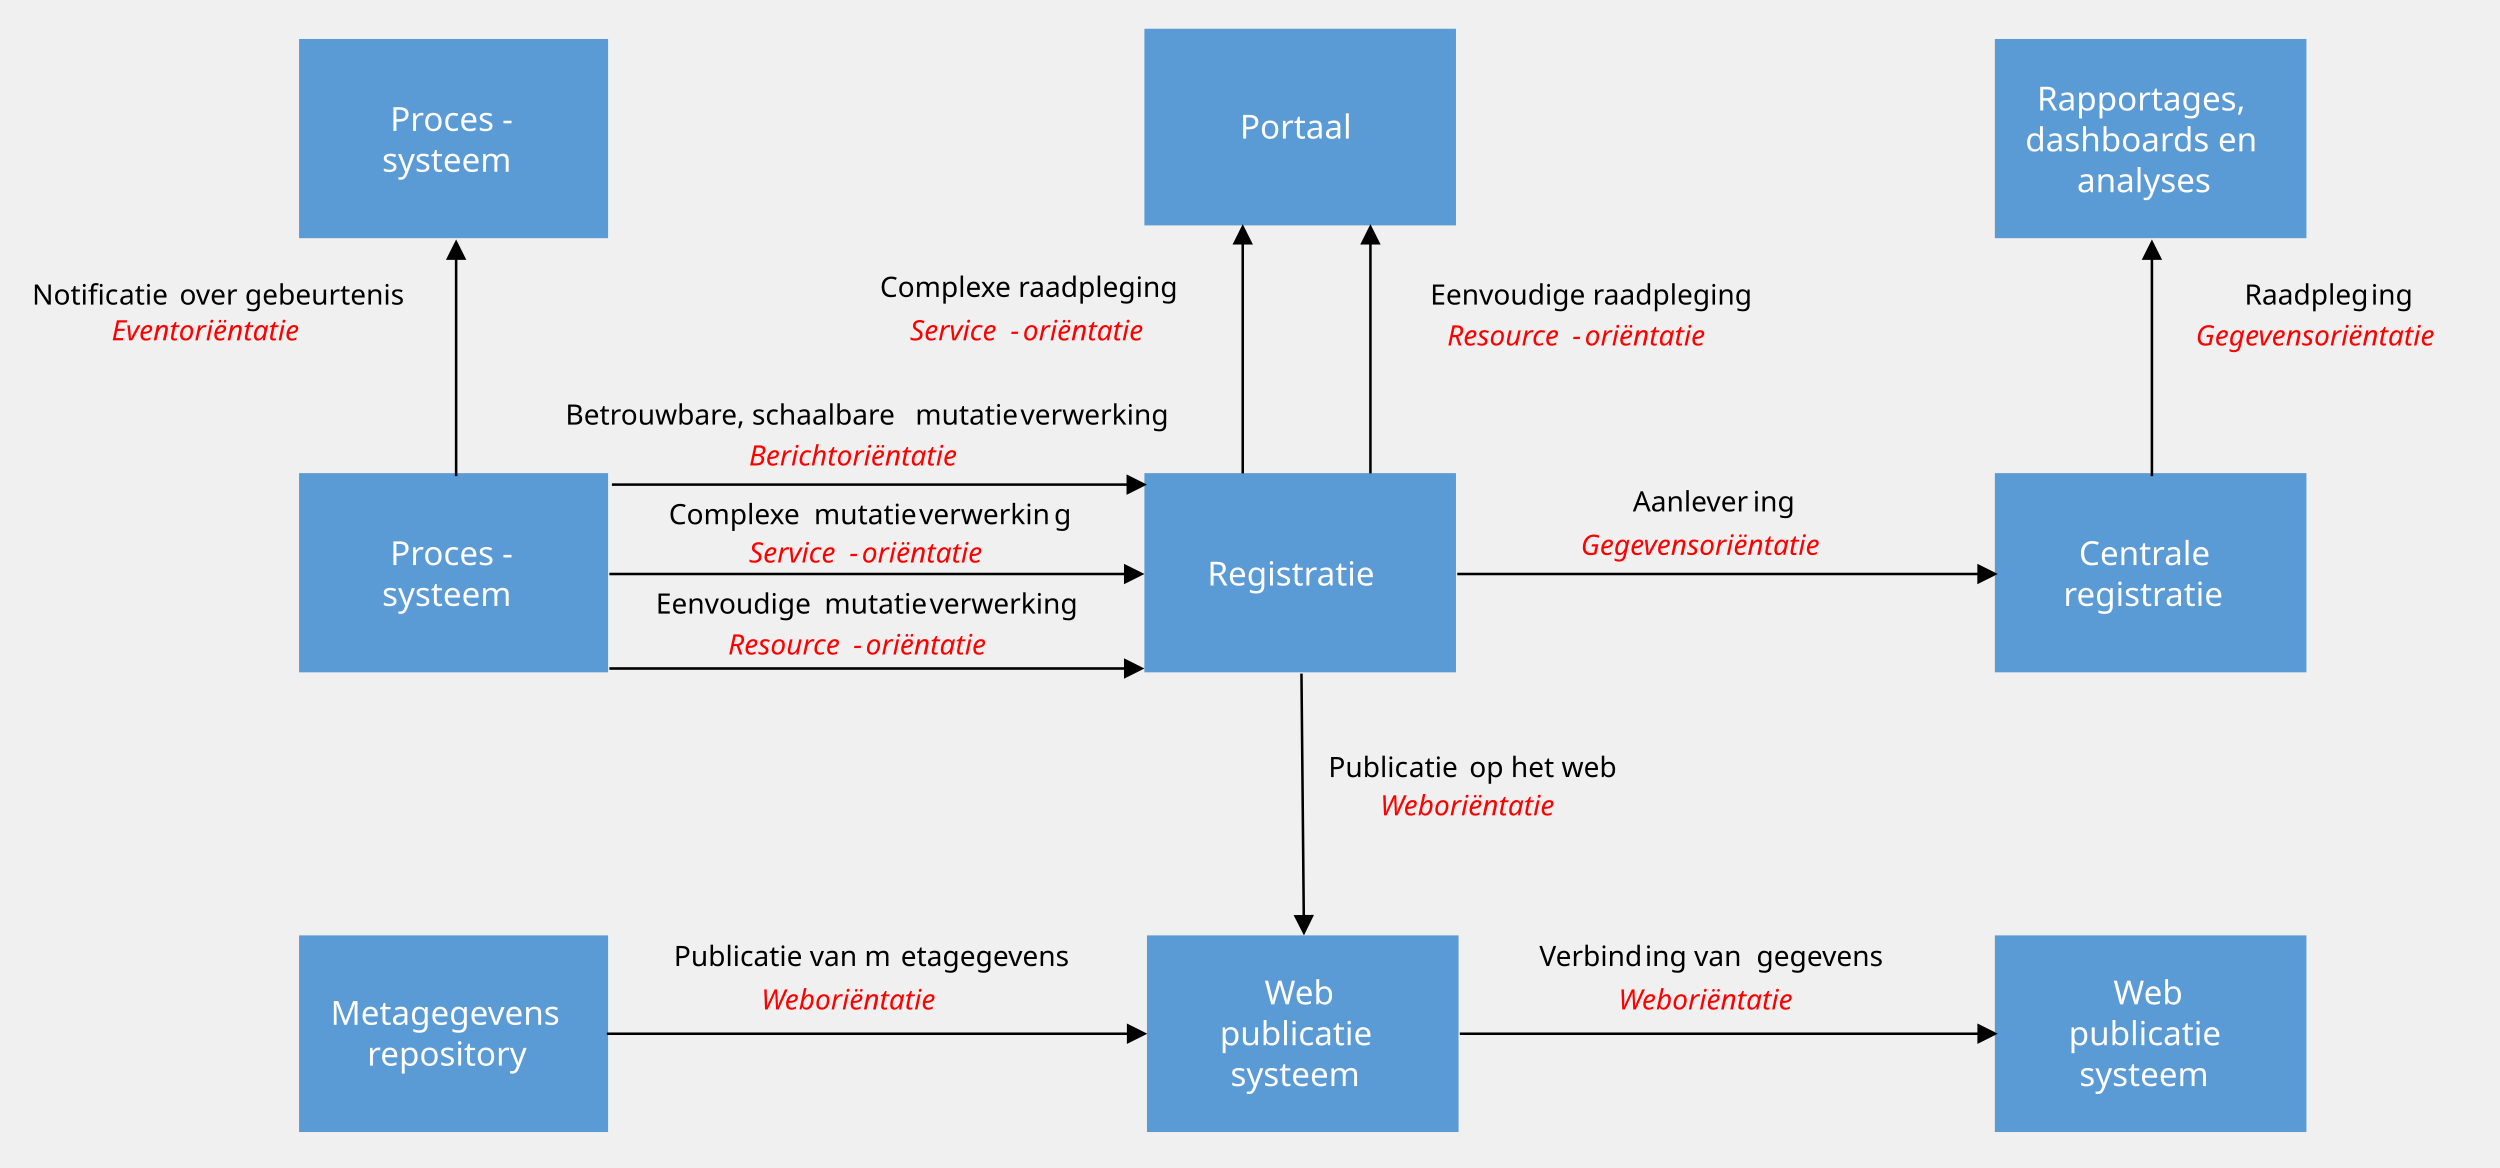
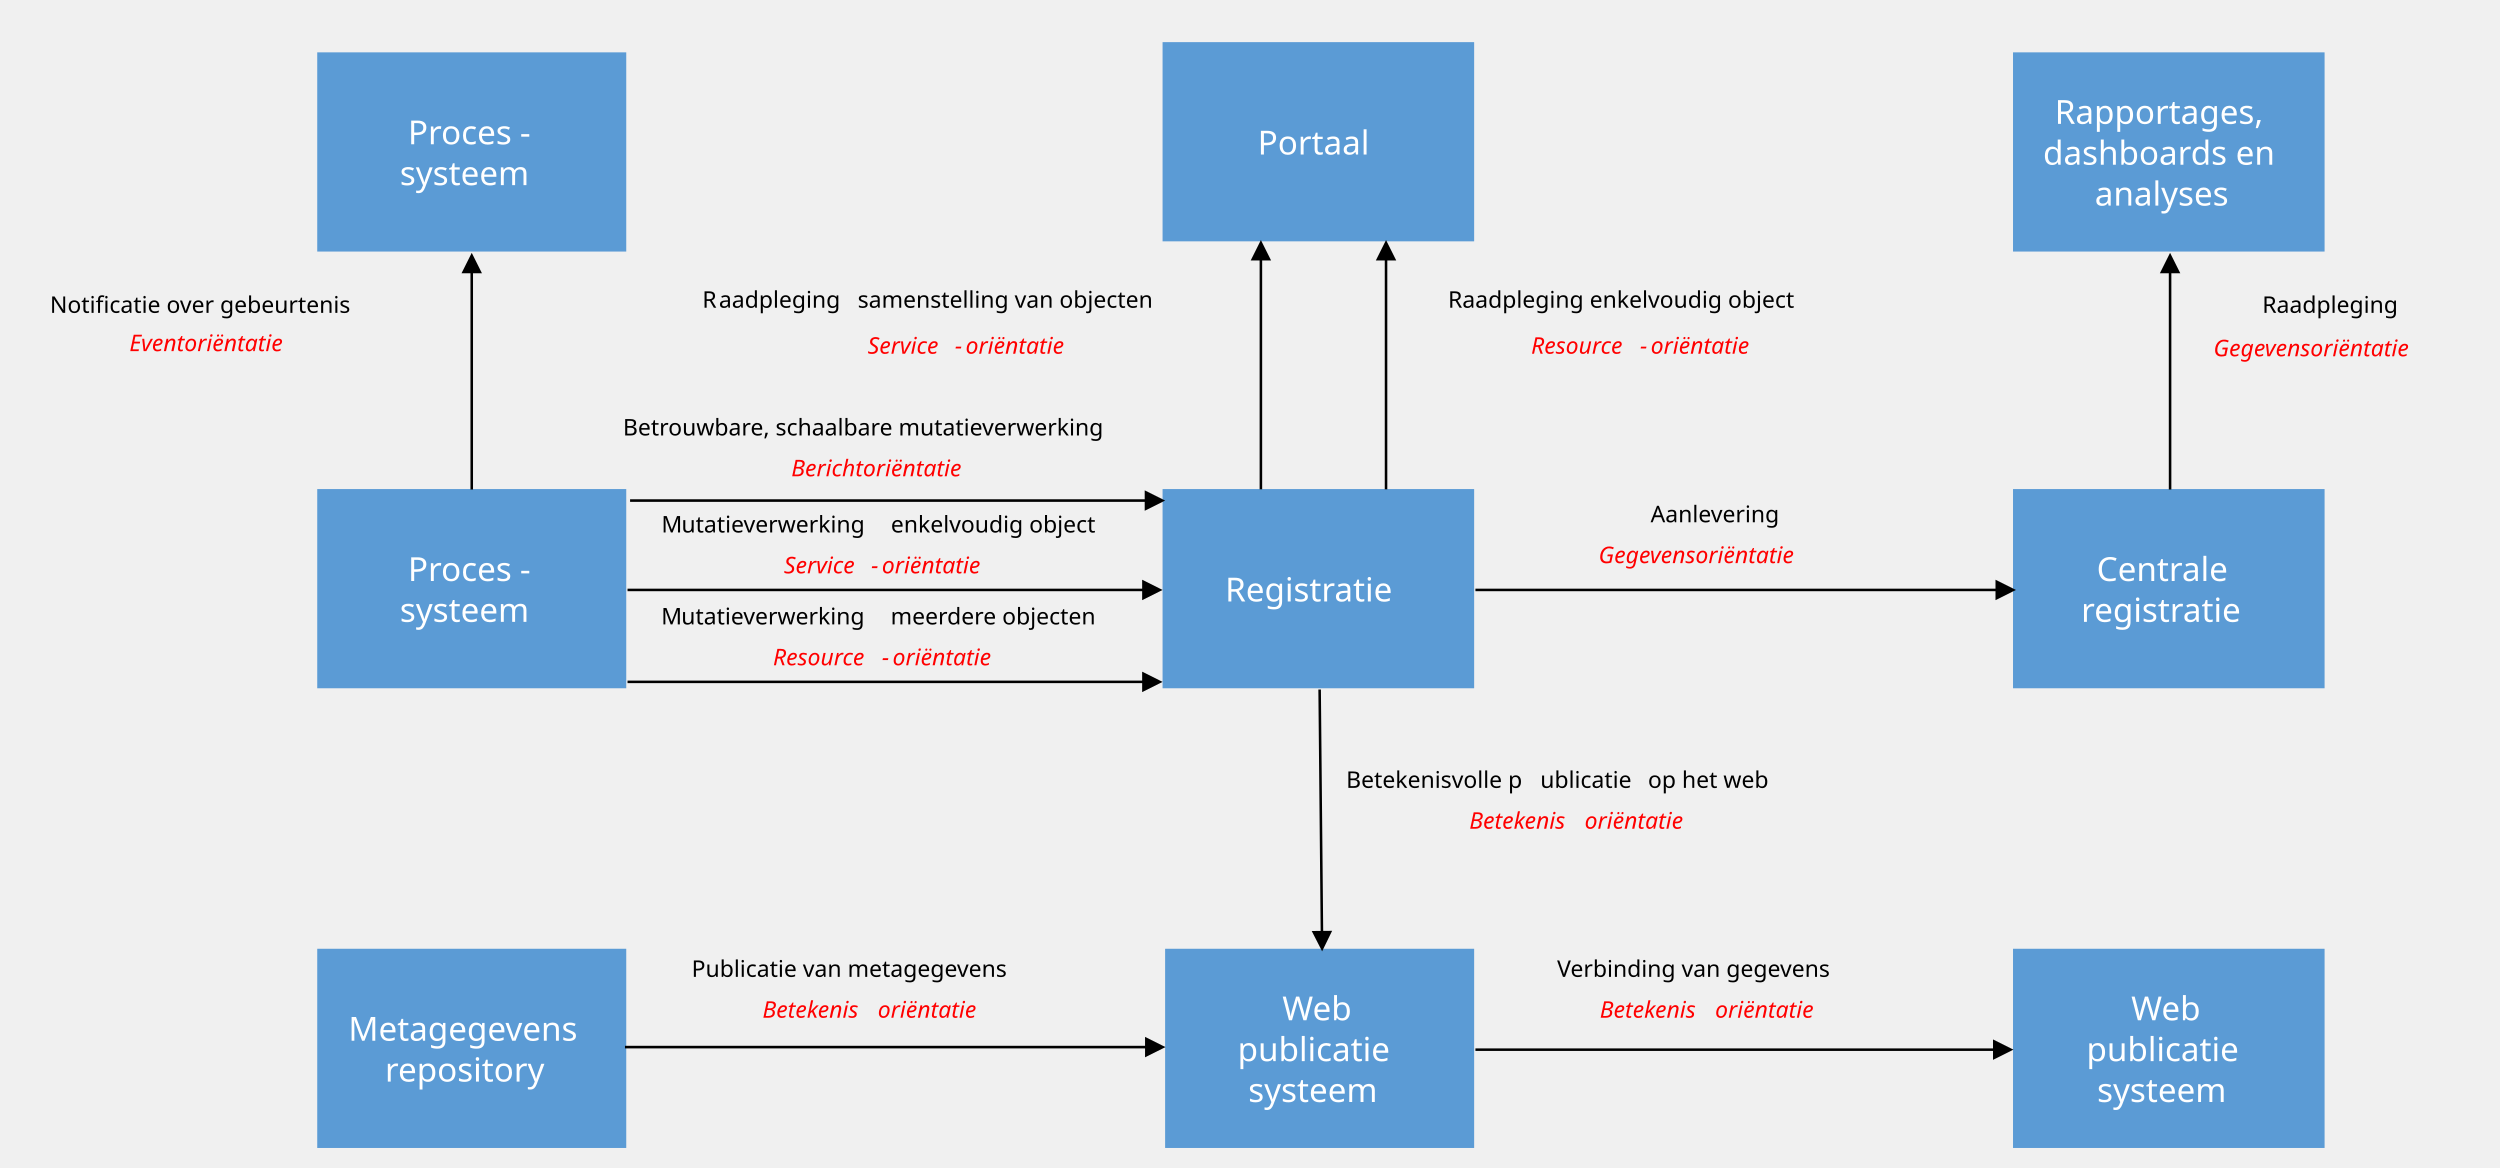
<svg xmlns="http://www.w3.org/2000/svg" width="259mm" height="121mm" viewBox="0 0 259 121" version="1.1" id="svg1">
  <defs id="defs1" />
  <g id="layer1">
-     <g transform="matrix(0.2645833,0,0,0.2645833,-30.66453,-49.93785)" id="g67">
-       <rect x="564" y="374" width="122" height="78" fill="#5b9bd5" id="rect1" />
-       <text fill="#ffffff" font-family="Verdana, Verdana_MSFontService, sans-serif" font-weight="400" font-size="13px" transform="translate(588.649,418)" id="text1">Registratie</text>
-       <rect x="897" y="374" width="122" height="78" fill="#5b9bd5" id="rect2" />
-       <text fill="#ffffff" font-family="Verdana, Verdana_MSFontService, sans-serif" font-weight="400" font-size="13px" transform="translate(929.917,410)" id="text2">Centrale</text>
-       <text fill="#ffffff" font-family="Verdana, Verdana_MSFontService, sans-serif" font-weight="400" font-size="13px" transform="translate(923.837,426)" id="text3">registratie</text>
-       <rect x="564" y="200" width="122" height="77" fill="#5b9bd5" id="rect3" />
-       <text fill="#ffffff" font-family="Verdana, Verdana_MSFontService, sans-serif" font-weight="400" font-size="13px" transform="translate(601.399,243)" id="text4">Portaal</text>
-       <rect x="233" y="374" width="121" height="78" fill="#5b9bd5" id="rect4" />
-       <text fill="#ffffff" font-family="Verdana, Verdana_MSFontService, sans-serif" font-weight="400" font-size="13px" transform="translate(268.681,410)" id="text5">Proces</text>
-       <text fill="#ffffff" font-family="Verdana, Verdana_MSFontService, sans-serif" font-weight="400" font-size="13px" transform="translate(312.515,410)" id="text6">-</text>
-       <text fill="#ffffff" font-family="Verdana, Verdana_MSFontService, sans-serif" font-weight="400" font-size="13px" transform="translate(265.515,426)" id="text7">systeem</text>
-       <path d="m 652,374.107 v -90.94 h 1 v 90.94 z m -3.5,-89.607 4,-8 4,8 z" id="path7" />
-       <text font-family="Verdana, Verdana_MSFontService, sans-serif" font-weight="400" font-size="11px" transform="translate(675.927,308)" id="text8">Eenvoudige raadpleging</text>
-       <rect x="233" y="204" width="121" height="78" fill="#5b9bd5" id="rect8" />
-       <text fill="#ffffff" font-family="Verdana, Verdana_MSFontService, sans-serif" font-weight="400" font-size="13px" transform="translate(268.681,240)" id="text9">Proces</text>
-       <text fill="#ffffff" font-family="Verdana, Verdana_MSFontService, sans-serif" font-weight="400" font-size="13px" transform="translate(312.515,240)" id="text10">-</text>
-       <text fill="#ffffff" font-family="Verdana, Verdana_MSFontService, sans-serif" font-weight="400" font-size="13px" transform="translate(265.515,256)" id="text11">systeem</text>
-       <path d="M 0.5,-5.66354e-7 0.5,86.02 h -1 L -0.5,5.66354e-7 Z M 4,84.687 l -4,8 -4,-8 z" transform="matrix(1,0,0,-1,294.5,375.187)" id="path11" />
-       <text font-family="Verdana, Verdana_MSFontService, sans-serif" font-weight="400" font-size="11px" transform="translate(128.49,308)" id="text12">Notific</text>
-       <text font-family="Verdana, Verdana_MSFontService, sans-serif" font-weight="400" font-size="11px" transform="translate(162.49,308)" id="text13">atie</text>
-       <text font-family="Verdana, Verdana_MSFontService, sans-serif" font-weight="400" font-size="11px" transform="translate(186.157,308)" id="text14">over gebeurtenis</text>
-       <path d="m 686.5,413 h 204.973 v 1 H 686.5 Z m 203.64,-3.5 8,4 -8,4 z" id="path14" />
-       <text font-family="Verdana, Verdana_MSFontService, sans-serif" font-weight="400" font-size="11px" transform="translate(755.241,389)" id="text15">Aanlever</text>
-       <text font-family="Verdana, Verdana_MSFontService, sans-serif" font-weight="400" font-size="11px" transform="translate(802.241,389)" id="text16">ing</text>
-       <text fill="#ff0000" font-family="Verdana, Verdana_MSFontService, sans-serif" font-style="italic" font-weight="400" font-size="11px" transform="translate(159.568,322)" id="text17">Eventoriëntatie</text>
-       <text fill="#ff0000" font-family="Verdana, Verdana_MSFontService, sans-serif" font-style="italic" font-weight="400" font-size="11px" transform="translate(734.877,406)" id="text18">Gegevensoriëntatie</text>
-       <text fill="#ff0000" font-family="Verdana, Verdana_MSFontService, sans-serif" font-style="italic" font-weight="400" font-size="11px" transform="translate(682.557,324)" id="text19">Resource</text>
-       <text fill="#ff0000" font-family="Verdana, Verdana_MSFontService, sans-serif" font-style="italic" font-weight="400" font-size="11px" transform="translate(731.557,324)" id="text20">-</text>
-       <text fill="#ff0000" font-family="Verdana, Verdana_MSFontService, sans-serif" font-style="italic" font-weight="400" font-size="11px" transform="translate(736.391,324)" id="text21">oriëntatie</text>
-       <rect x="565" y="555" width="122" height="77" fill="#5b9bd5" id="rect21" />
-       <text fill="#ffffff" font-family="Verdana, Verdana_MSFontService, sans-serif" font-weight="400" font-size="13px" transform="translate(611.04,582)" id="text22">Web</text>
-       <text fill="#ffffff" font-family="Verdana, Verdana_MSFontService, sans-serif" font-weight="400" font-size="13px" transform="translate(593.54,598)" id="text23">publicatie</text>
-       <text fill="#ffffff" font-family="Verdana, Verdana_MSFontService, sans-serif" font-weight="400" font-size="13px" transform="translate(597.707,614)" id="text24">systeem</text>
-       <path d="m 355.5,378 h 202.837 v 1 H 355.5 Z m 201.504,-3.5 8,4 -8,4 z" id="path24" />
-       <text font-family="Verdana, Verdana_MSFontService, sans-serif" font-weight="400" font-size="11px" transform="translate(337.296,355)" id="text25">Betrouwbare, schaalbare</text>
-       <text font-family="Verdana, Verdana_MSFontService, sans-serif" font-weight="400" font-size="11px" transform="translate(474.296,355)" id="text26">mutatie</text>
-       <text font-family="Verdana, Verdana_MSFontService, sans-serif" font-weight="400" font-size="11px" transform="translate(515.463,355)" id="text27">verwerking</text>
-       <text fill="#ff0000" font-family="Verdana, Verdana_MSFontService, sans-serif" font-style="italic" font-weight="400" font-size="11px" transform="translate(409.158,371)" id="text28">Berichtoriëntatie</text>
-       <text font-family="Verdana, Verdana_MSFontService, sans-serif" font-weight="400" font-size="11px" transform="translate(460.442,305)" id="text29">Complexe raadpleging</text>
-       <text fill="#ff0000" font-family="Verdana, Verdana_MSFontService, sans-serif" font-style="italic" font-weight="400" font-size="11px" transform="translate(472.216,322)" id="text30">Service</text>
-       <text fill="#ff0000" font-family="Verdana, Verdana_MSFontService, sans-serif" font-style="italic" font-weight="400" font-size="11px" transform="translate(511.549,322)" id="text31">-</text>
-       <text fill="#ff0000" font-family="Verdana, Verdana_MSFontService, sans-serif" font-style="italic" font-weight="400" font-size="11px" transform="translate(516.383,322)" id="text32">oriëntatie</text>
-       <rect x="233" y="555" width="121" height="77" fill="#5b9bd5" id="rect32" />
-       <text fill="#ffffff" font-family="Verdana, Verdana_MSFontService, sans-serif" font-weight="400" font-size="13px" transform="translate(245.348,590)" id="text33">Metagegevens</text>
-       <text fill="#ffffff" font-family="Verdana, Verdana_MSFontService, sans-serif" font-weight="400" font-size="13px" transform="translate(259.681,606)" id="text34">repository</text>
-       <text font-family="Verdana, Verdana_MSFontService, sans-serif" font-weight="400" font-size="11px" transform="translate(379.748,567)" id="text35">Publicatie van m</text>
-       <text font-family="Verdana, Verdana_MSFontService, sans-serif" font-weight="400" font-size="11px" transform="translate(468.581,567)" id="text36">etagegevens</text>
-       <text fill="#ff0000" font-family="Verdana, Verdana_MSFontService, sans-serif" font-style="italic" font-weight="400" font-size="11px" transform="translate(413.956,584)" id="text37">Weboriëntatie</text>
-       <path d="m 602,374.107 v -90.94 h 1 v 90.94 z m -3.5,-89.607 4,-8 4,8 z" id="path37" />
-       <path d="m 353.5,593 h 204.973 v 1 H 353.5 Z m 203.64,-3.5 8,4 -8,4 z" id="path38" />
-       <text font-family="Verdana, Verdana_MSFontService, sans-serif" font-weight="400" font-size="11px" transform="translate(372.695,429)" id="text38">Eenvoudige</text>
-       <text font-family="Verdana, Verdana_MSFontService, sans-serif" font-weight="400" font-size="11px" transform="translate(438.695,429)" id="text39">mutatie</text>
-       <text font-family="Verdana, Verdana_MSFontService, sans-serif" font-weight="400" font-size="11px" transform="translate(479.862,429)" id="text40">verwerking</text>
-       <text fill="#ff0000" font-family="Verdana, Verdana_MSFontService, sans-serif" font-style="italic" font-weight="400" font-size="11px" transform="translate(400.996,445)" id="text41">Resource</text>
-       <text fill="#ff0000" font-family="Verdana, Verdana_MSFontService, sans-serif" font-style="italic" font-weight="400" font-size="11px" transform="translate(449.996,445)" id="text42">-</text>
-       <text fill="#ff0000" font-family="Verdana, Verdana_MSFontService, sans-serif" font-style="italic" font-weight="400" font-size="11px" transform="translate(454.829,445)" id="text43">oriëntatie</text>
-       <path d="m 354.5,450 h 202.837 v 1 H 354.5 Z m 201.504,-3.5 8,4 -8,4 z" id="path43" />
-       <rect x="897" y="204" width="122" height="78" fill="#5b9bd5" id="rect43" />
-       <text fill="#ffffff" font-family="Verdana, Verdana_MSFontService, sans-serif" font-weight="400" font-size="13px" transform="translate(913.507,232)" id="text44">Rapportages,</text>
-       <text fill="#ffffff" font-family="Verdana, Verdana_MSFontService, sans-serif" font-weight="400" font-size="13px" transform="translate(908.92,248)" id="text45">dashboards en</text>
-       <text fill="#ffffff" font-family="Verdana, Verdana_MSFontService, sans-serif" font-weight="400" font-size="13px" transform="translate(929.173,264)" id="text46">analyses</text>
-       <path d="M 0.5,-5.66354e-7 0.5,86.02 h -1 L -0.5,5.66354e-7 Z M 4,84.687 l -4,8 -4,-8 z" transform="matrix(1,0,0,-1,958.5,375.187)" id="path46" />
-       <text font-family="Verdana, Verdana_MSFontService, sans-serif" font-weight="400" font-size="11px" transform="translate(994.75,308)" id="text47">Raadpleg</text>
-       <text font-family="Verdana, Verdana_MSFontService, sans-serif" font-weight="400" font-size="11px" transform="translate(1044.25,308)" id="text48">ing</text>
-       <text fill="#ff0000" font-family="Verdana, Verdana_MSFontService, sans-serif" font-style="italic" font-weight="400" font-size="11px" transform="translate(975.649,324)" id="text49">Gegevensoriëntatie</text>
-       <text font-family="Verdana, Verdana_MSFontService, sans-serif" font-weight="400" font-size="11px" transform="translate(377.771,394)" id="text50">Complexe</text>
-       <text font-family="Verdana, Verdana_MSFontService, sans-serif" font-weight="400" font-size="11px" transform="translate(434.604,394)" id="text51">mutatie</text>
-       <text font-family="Verdana, Verdana_MSFontService, sans-serif" font-weight="400" font-size="11px" transform="translate(475.771,394)" id="text52">verwerkin</text>
-       <text font-family="Verdana, Verdana_MSFontService, sans-serif" font-weight="400" font-size="11px" transform="translate(528.604,394)" id="text53">g</text>
-       <text fill="#ff0000" font-family="Verdana, Verdana_MSFontService, sans-serif" font-style="italic" font-weight="400" font-size="11px" transform="translate(409.158,409)" id="text54">Service</text>
-       <text fill="#ff0000" font-family="Verdana, Verdana_MSFontService, sans-serif" font-style="italic" font-weight="400" font-size="11px" transform="translate(448.491,409)" id="text55">-</text>
-       <text fill="#ff0000" font-family="Verdana, Verdana_MSFontService, sans-serif" font-style="italic" font-weight="400" font-size="11px" transform="translate(453.325,409)" id="text56">oriëntatie</text>
-       <path d="m 354.5,413 h 202.837 v 1 H 354.5 Z m 201.504,-3.5 8,4 -8,4 z" id="path56" />
-       <path d="m 626,452.495 0.911,95.839 -1,0.01 L 625,452.505 Z m 4.398,94.473 -3.923,8.038 -4.076,-7.962 z" id="path57" />
-       <text fill="#ff0000" font-family="Verdana, Verdana_MSFontService, sans-serif" font-style="italic" font-weight="400" font-size="11px" transform="translate(656.318,508)" id="text57">Weboriëntatie</text>
-       <text font-family="Verdana, Verdana_MSFontService, sans-serif" font-weight="400" font-size="11px" transform="translate(636.034,493)" id="text58">Public</text>
-       <text font-family="Verdana, Verdana_MSFontService, sans-serif" font-weight="400" font-size="11px" transform="translate(667.534,493)" id="text59">atie</text>
-       <text font-family="Verdana, Verdana_MSFontService, sans-serif" font-weight="400" font-size="11px" transform="translate(691.201,493)" id="text60">op het web</text>
-       <rect x="897" y="555" width="122" height="77" fill="#5b9bd5" id="rect60" />
-       <text fill="#ffffff" font-family="Verdana, Verdana_MSFontService, sans-serif" font-weight="400" font-size="13px" transform="translate(943.42,582)" id="text61">Web</text>
-       <text fill="#ffffff" font-family="Verdana, Verdana_MSFontService, sans-serif" font-weight="400" font-size="13px" transform="translate(925.92,598)" id="text62">publicatie</text>
-       <text fill="#ffffff" font-family="Verdana, Verdana_MSFontService, sans-serif" font-weight="400" font-size="13px" transform="translate(930.086,614)" id="text63">systeem</text>
-       <path d="m 687.5,593 h 203.999 v 1 H 687.5 Z m 202.665,-3.5 8,4 -8,4 z" id="path63" />
-       <text fill="#ff0000" font-family="Verdana, Verdana_MSFontService, sans-serif" font-style="italic" font-weight="400" font-size="11px" transform="translate(749.603,584)" id="text64">Weboriëntatie</text>
-       <text font-family="Verdana, Verdana_MSFontService, sans-serif" font-weight="400" font-size="11px" transform="translate(718.637,567)" id="text65">Verbind</text>
-       <text font-family="Verdana, Verdana_MSFontService, sans-serif" font-weight="400" font-size="11px" transform="translate(759.97,567)" id="text66">ing van</text>
-       <text font-family="Verdana, Verdana_MSFontService, sans-serif" font-weight="400" font-size="11px" transform="translate(803.637,567)" id="text67">gegevens</text>
+     <g transform="matrix(0.2645833,0,0,0.2645833,-29.04749,-51.7264)" id="g62">
+       <rect x="565" y="387" width="122" height="78" fill="#5b9bd5" id="rect1" />
+       <text fill="#ffffff" font-family="Verdana, Verdana_MSFontService, sans-serif" font-weight="400" font-size="13px" transform="translate(589.495,431)" id="text1">Registratie</text>
+       <rect x="898" y="387" width="122" height="78" fill="#5b9bd5" id="rect2" />
+       <text fill="#ffffff" font-family="Verdana, Verdana_MSFontService, sans-serif" font-weight="400" font-size="13px" transform="translate(930.762,423)" id="text2">Centrale</text>
+       <text fill="#ffffff" font-family="Verdana, Verdana_MSFontService, sans-serif" font-weight="400" font-size="13px" transform="translate(924.682,439)" id="text3">registratie</text>
+       <rect x="565" y="212" width="122" height="78" fill="#5b9bd5" id="rect3" />
+       <text fill="#ffffff" font-family="Verdana, Verdana_MSFontService, sans-serif" font-weight="400" font-size="13px" transform="translate(602.245,256)" id="text4">Portaal</text>
+       <rect x="234" y="387" width="121" height="78" fill="#5b9bd5" id="rect4" />
+       <text fill="#ffffff" font-family="Verdana, Verdana_MSFontService, sans-serif" font-weight="400" font-size="13px" transform="translate(269.527,423)" id="text5">Proces</text>
+       <text fill="#ffffff" font-family="Verdana, Verdana_MSFontService, sans-serif" font-weight="400" font-size="13px" transform="translate(313.36,423)" id="text6">-</text>
+       <text fill="#ffffff" font-family="Verdana, Verdana_MSFontService, sans-serif" font-weight="400" font-size="13px" transform="translate(266.36,439)" id="text7">systeem</text>
+       <path d="m 652,387.107 v -90.94 h 1 v 90.94 z m -3.5,-89.607 4,-8 4,8 z" id="path7" />
+       <text font-family="Verdana, Verdana_MSFontService, sans-serif" font-weight="400" font-size="9px" transform="translate(676.772,316)" id="text8">Raadpleging enkelvoudig object</text>
+       <rect x="234" y="216" width="121" height="78" fill="#5b9bd5" id="rect8" />
+       <text fill="#ffffff" font-family="Verdana, Verdana_MSFontService, sans-serif" font-weight="400" font-size="13px" transform="translate(269.527,252)" id="text9">Proces</text>
+       <text fill="#ffffff" font-family="Verdana, Verdana_MSFontService, sans-serif" font-weight="400" font-size="13px" transform="translate(313.36,252)" id="text10">-</text>
+       <text fill="#ffffff" font-family="Verdana, Verdana_MSFontService, sans-serif" font-weight="400" font-size="13px" transform="translate(266.36,268)" id="text11">systeem</text>
+       <path d="M 0.5,-5.66354e-7 0.5,86.02 h -1 L -0.5,5.66354e-7 Z M 4,84.687 l -4,8 -4,-8 z" transform="matrix(1,0,0,-1,294.5,387.187)" id="path11" />
+       <text font-family="Verdana, Verdana_MSFontService, sans-serif" font-weight="400" font-size="9px" transform="translate(129.336,318)" id="text12">Notificatie over gebeurtenis</text>
+       <path d="m 687.5,426 h 204.973 v 1 H 687.5 Z m 203.64,-3.5 8,4 -8,4 z" id="path12" />
+       <text font-family="Verdana, Verdana_MSFontService, sans-serif" font-weight="400" font-size="9px" transform="translate(756.087,400)" id="text13">Aanlevering</text>
+       <text fill="#ff0000" font-family="Verdana, Verdana_MSFontService, sans-serif" font-style="italic" font-weight="400" font-size="9px" transform="translate(160.414,333)" id="text14">Eventoriëntatie</text>
+       <text fill="#ff0000" font-family="Verdana, Verdana_MSFontService, sans-serif" font-style="italic" font-weight="400" font-size="9px" transform="translate(735.723,416)" id="text15">Gegevensoriëntatie</text>
+       <text fill="#ff0000" font-family="Verdana, Verdana_MSFontService, sans-serif" font-style="italic" font-weight="400" font-size="9px" transform="translate(709.292,334)" id="text16">Resource</text>
+       <text fill="#ff0000" font-family="Verdana, Verdana_MSFontService, sans-serif" font-style="italic" font-weight="400" font-size="9px" transform="translate(751.958,334)" id="text17">-</text>
+       <text fill="#ff0000" font-family="Verdana, Verdana_MSFontService, sans-serif" font-style="italic" font-weight="400" font-size="9px" transform="translate(756.125,334)" id="text18">oriëntatie</text>
+       <rect x="566" y="567" width="121" height="78" fill="#5b9bd5" id="rect18" />
+       <text fill="#ffffff" font-family="Verdana, Verdana_MSFontService, sans-serif" font-weight="400" font-size="13px" transform="translate(611.886,595)" id="text19">Web</text>
+       <text fill="#ffffff" font-family="Verdana, Verdana_MSFontService, sans-serif" font-weight="400" font-size="13px" transform="translate(594.386,611)" id="text20">publicatie</text>
+       <text fill="#ffffff" font-family="Verdana, Verdana_MSFontService, sans-serif" font-weight="400" font-size="13px" transform="translate(598.553,627)" id="text21">systeem</text>
+       <path d="m 356.5,391 h 202.837 v 1 H 356.5 Z m 201.504,-3.5 8,4 -8,4 z" id="path21" />
+       <text font-family="Verdana, Verdana_MSFontService, sans-serif" font-weight="400" font-size="9px" transform="translate(353.709,366)" id="text22">Betrouwbare, schaalbare mutatieverwerking</text>
+       <text fill="#ff0000" font-family="Verdana, Verdana_MSFontService, sans-serif" font-style="italic" font-weight="400" font-size="9px" transform="translate(419.596,382)" id="text23">Berichtoriëntatie</text>
+       <text font-family="Verdana, Verdana_MSFontService, sans-serif" font-weight="400" font-size="9px" transform="translate(384.785,316)" id="text24">R</text>
+       <text font-family="Verdana, Verdana_MSFontService, sans-serif" font-weight="400" font-size="9px" transform="translate(391.285,316)" id="text25">aadpleging</text>
+       <text font-family="Verdana, Verdana_MSFontService, sans-serif" font-weight="400" font-size="9px" transform="translate(445.619,316)" id="text26">samenstelling van objecten</text>
+       <text fill="#ff0000" font-family="Verdana, Verdana_MSFontService, sans-serif" font-style="italic" font-weight="400" font-size="9px" transform="translate(449.525,334)" id="text27">Service</text>
+       <text fill="#ff0000" font-family="Verdana, Verdana_MSFontService, sans-serif" font-style="italic" font-weight="400" font-size="9px" transform="translate(483.692,334)" id="text28">-</text>
+       <text fill="#ff0000" font-family="Verdana, Verdana_MSFontService, sans-serif" font-style="italic" font-weight="400" font-size="9px" transform="translate(487.858,334)" id="text29">oriëntatie</text>
+       <rect x="234" y="567" width="121" height="78" fill="#5b9bd5" id="rect29" />
+       <text fill="#ffffff" font-family="Verdana, Verdana_MSFontService, sans-serif" font-weight="400" font-size="13px" transform="translate(246.194,603)" id="text30">Metagegevens</text>
+       <text fill="#ffffff" font-family="Verdana, Verdana_MSFontService, sans-serif" font-weight="400" font-size="13px" transform="translate(260.527,619)" id="text31">repository</text>
+       <text font-family="Verdana, Verdana_MSFontService, sans-serif" font-weight="400" font-size="9px" transform="translate(380.594,578)" id="text32">Publicatie van metagegevens</text>
+       <text fill="#ff0000" font-family="Verdana, Verdana_MSFontService, sans-serif" font-style="italic" font-weight="400" font-size="9px" transform="translate(408.316,594)" id="text33">Betekenis</text>
+       <text fill="#ff0000" font-family="Verdana, Verdana_MSFontService, sans-serif" font-style="italic" font-weight="400" font-size="9px" transform="translate(453.482,594)" id="text34">oriëntatie</text>
+       <path d="m 603,387.107 v -90.94 h 1 v 90.94 z m -3.5,-89.607 4,-8 4,8 z" id="path34" />
+       <path d="m 354.5,605 h 204.973 v 1 H 354.5 Z m 203.64,-3.5 8,4 -8,4 z" id="path35" />
+       <text font-family="Verdana, Verdana_MSFontService, sans-serif" font-weight="400" font-size="9px" transform="translate(368.687,440)" id="text35">M</text>
+       <text font-family="Verdana, Verdana_MSFontService, sans-serif" font-weight="400" font-size="9px" transform="translate(376.521,440)" id="text36">utatieverwerking</text>
+       <text font-family="Verdana, Verdana_MSFontService, sans-serif" font-weight="400" font-size="9px" transform="translate(458.521,440)" id="text37">meerdere objecten</text>
+       <text fill="#ff0000" font-family="Verdana, Verdana_MSFontService, sans-serif" font-style="italic" font-weight="400" font-size="9px" transform="translate(412.444,456)" id="text38">Resource</text>
+       <text fill="#ff0000" font-family="Verdana, Verdana_MSFontService, sans-serif" font-style="italic" font-weight="400" font-size="9px" transform="translate(455.111,456)" id="text39">-</text>
+       <text fill="#ff0000" font-family="Verdana, Verdana_MSFontService, sans-serif" font-style="italic" font-weight="400" font-size="9px" transform="translate(459.277,456)" id="text40">oriëntatie</text>
+       <path d="m 355.5,462 h 202.837 v 1 H 355.5 Z m 201.504,-3.5 8,4 -8,4 z" id="path40" />
+       <rect x="898" y="216" width="122" height="78" fill="#5b9bd5" id="rect40" />
+       <text fill="#ffffff" font-family="Verdana, Verdana_MSFontService, sans-serif" font-weight="400" font-size="13px" transform="translate(914.352,244)" id="text41">Rapportages,</text>
+       <text fill="#ffffff" font-family="Verdana, Verdana_MSFontService, sans-serif" font-weight="400" font-size="13px" transform="translate(909.766,260)" id="text42">dashboards en</text>
+       <text fill="#ffffff" font-family="Verdana, Verdana_MSFontService, sans-serif" font-weight="400" font-size="13px" transform="translate(930.019,276)" id="text43">analyses</text>
+       <path d="M 0.5,-5.66354e-7 0.5,86.02 h -1 L -0.5,5.66354e-7 Z M 4,84.687 l -4,8 -4,-8 z" transform="matrix(1,0,0,-1,959.5,387.187)" id="path43" />
+       <text font-family="Verdana, Verdana_MSFontService, sans-serif" font-weight="400" font-size="9px" transform="translate(995.596,318)" id="text44">Raadpleging</text>
+       <text fill="#ff0000" font-family="Verdana, Verdana_MSFontService, sans-serif" font-style="italic" font-weight="400" font-size="9px" transform="translate(976.495,335)" id="text45">Gegevensoriëntatie</text>
+       <text font-family="Verdana, Verdana_MSFontService, sans-serif" font-weight="400" font-size="9px" transform="translate(368.772,404)" id="text46">M</text>
+       <text font-family="Verdana, Verdana_MSFontService, sans-serif" font-weight="400" font-size="9px" transform="translate(376.605,404)" id="text47">utatieverwerking</text>
+       <text font-family="Verdana, Verdana_MSFontService, sans-serif" font-weight="400" font-size="9px" transform="translate(458.605,404)" id="text48">enkelvoudig object</text>
+       <text fill="#ff0000" font-family="Verdana, Verdana_MSFontService, sans-serif" font-style="italic" font-weight="400" font-size="9px" transform="translate(416.735,420)" id="text49">Service</text>
+       <text fill="#ff0000" font-family="Verdana, Verdana_MSFontService, sans-serif" font-style="italic" font-weight="400" font-size="9px" transform="translate(450.902,420)" id="text50">-</text>
+       <text fill="#ff0000" font-family="Verdana, Verdana_MSFontService, sans-serif" font-style="italic" font-weight="400" font-size="9px" transform="translate(455.069,420)" id="text51">oriëntatie</text>
+       <path d="m 355.5,426 h 202.837 v 1 H 355.5 Z m 201.504,-3.5 8,4 -8,4 z" id="path51" />
+       <path d="m 627,465.495 0.911,95.839 -1,0.01 L 626,465.505 Z m 4.398,94.473 -3.923,8.038 -4.076,-7.962 z" id="path52" />
+       <text fill="#ff0000" font-family="Verdana, Verdana_MSFontService, sans-serif" font-style="italic" font-weight="400" font-size="9px" transform="translate(685.086,520)" id="text52">Betekenis</text>
+       <text fill="#ff0000" font-family="Verdana, Verdana_MSFontService, sans-serif" font-style="italic" font-weight="400" font-size="9px" transform="translate(730.253,520)" id="text53">oriëntatie</text>
+       <text font-family="Verdana, Verdana_MSFontService, sans-serif" font-weight="400" font-size="9px" transform="translate(636.88,504)" id="text54">Betekenisvolle p</text>
+       <text font-family="Verdana, Verdana_MSFontService, sans-serif" font-weight="400" font-size="9px" transform="translate(712.88,504)" id="text55">ublicatie</text>
+       <text font-family="Verdana, Verdana_MSFontService, sans-serif" font-weight="400" font-size="9px" transform="translate(755.046,504)" id="text56">op het web</text>
+       <rect x="898" y="567" width="122" height="78" fill="#5b9bd5" id="rect56" />
+       <text fill="#ffffff" font-family="Verdana, Verdana_MSFontService, sans-serif" font-weight="400" font-size="13px" transform="translate(944.266,595)" id="text57">Web</text>
+       <text fill="#ffffff" font-family="Verdana, Verdana_MSFontService, sans-serif" font-weight="400" font-size="13px" transform="translate(926.766,611)" id="text58">publicatie</text>
+       <text fill="#ffffff" font-family="Verdana, Verdana_MSFontService, sans-serif" font-weight="400" font-size="13px" transform="translate(930.932,627)" id="text59">systeem</text>
+       <path d="m 687.5,606 h 203.999 v 1 H 687.5 Z m 202.665,-3.5 8,4 -8,4 z" id="path59" />
+       <text fill="#ff0000" font-family="Verdana, Verdana_MSFontService, sans-serif" font-style="italic" font-weight="400" font-size="9px" transform="translate(736.179,594)" id="text60">Betekenis</text>
+       <text fill="#ff0000" font-family="Verdana, Verdana_MSFontService, sans-serif" font-style="italic" font-weight="400" font-size="9px" transform="translate(781.346,594)" id="text61">oriëntatie</text>
+       <text font-family="Verdana, Verdana_MSFontService, sans-serif" font-weight="400" font-size="9px" transform="translate(719.483,578)" id="text62">Verbinding van gegevens</text>
    </g>
  </g>
</svg>
